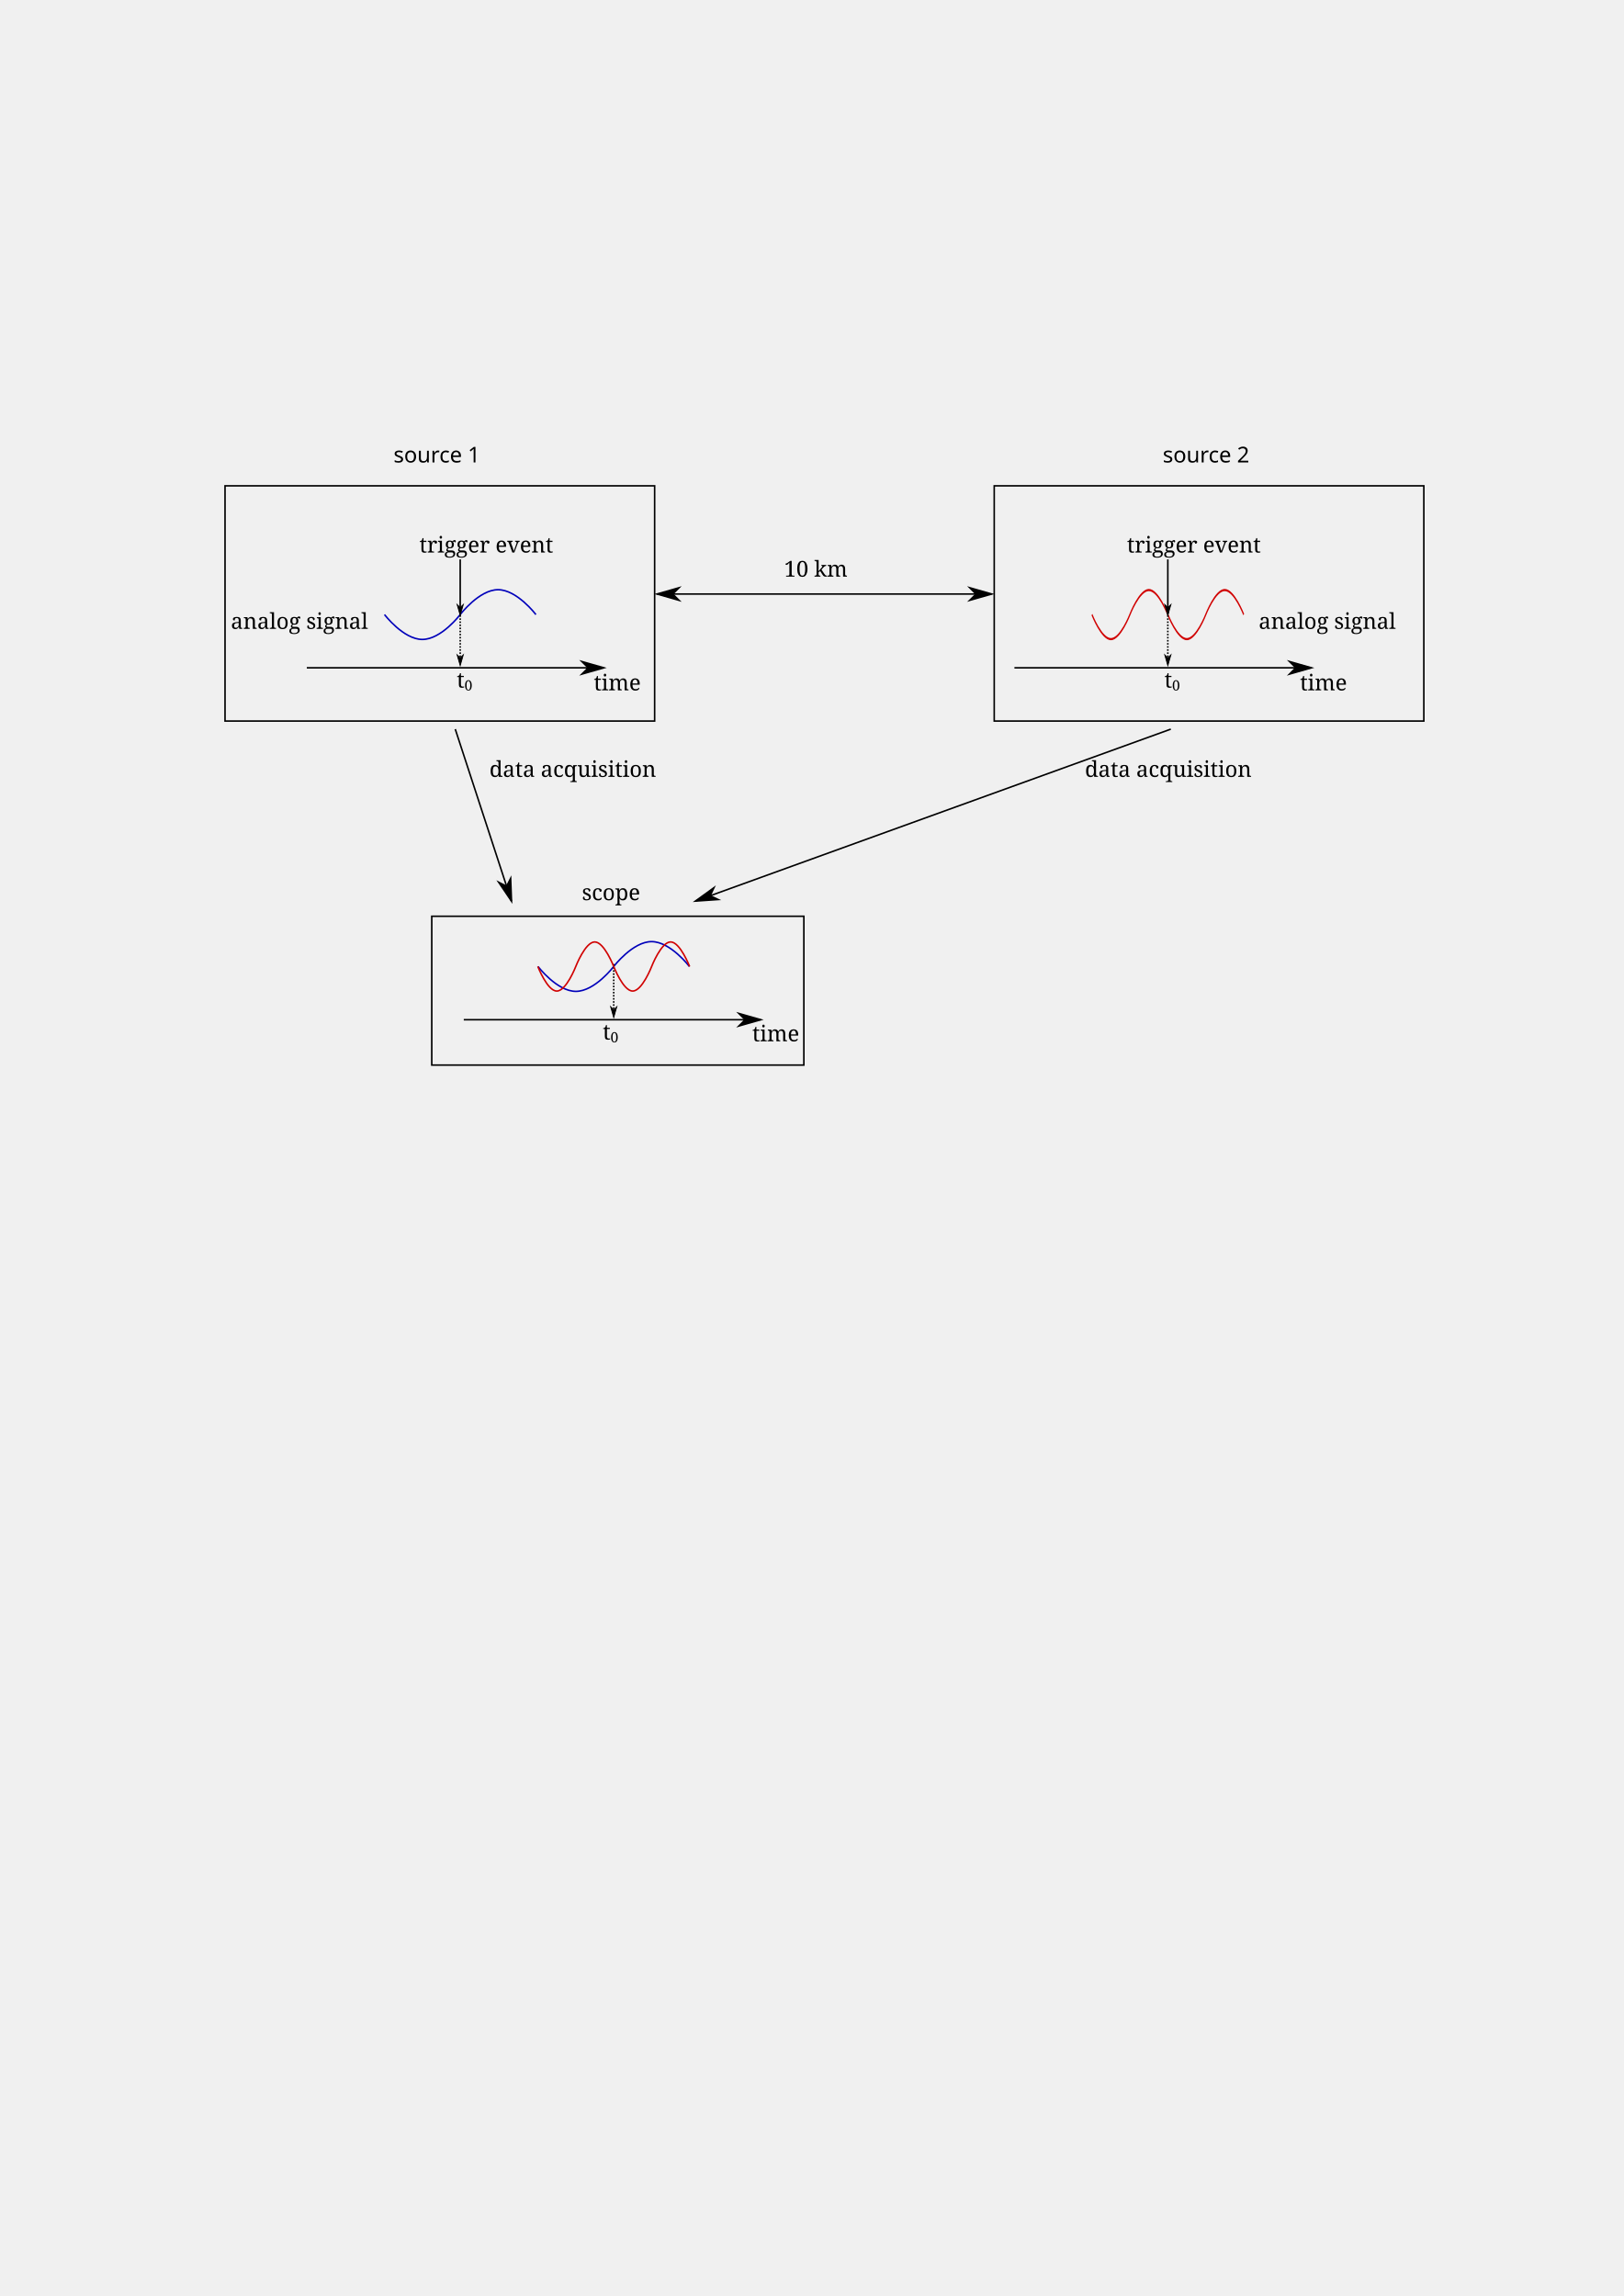
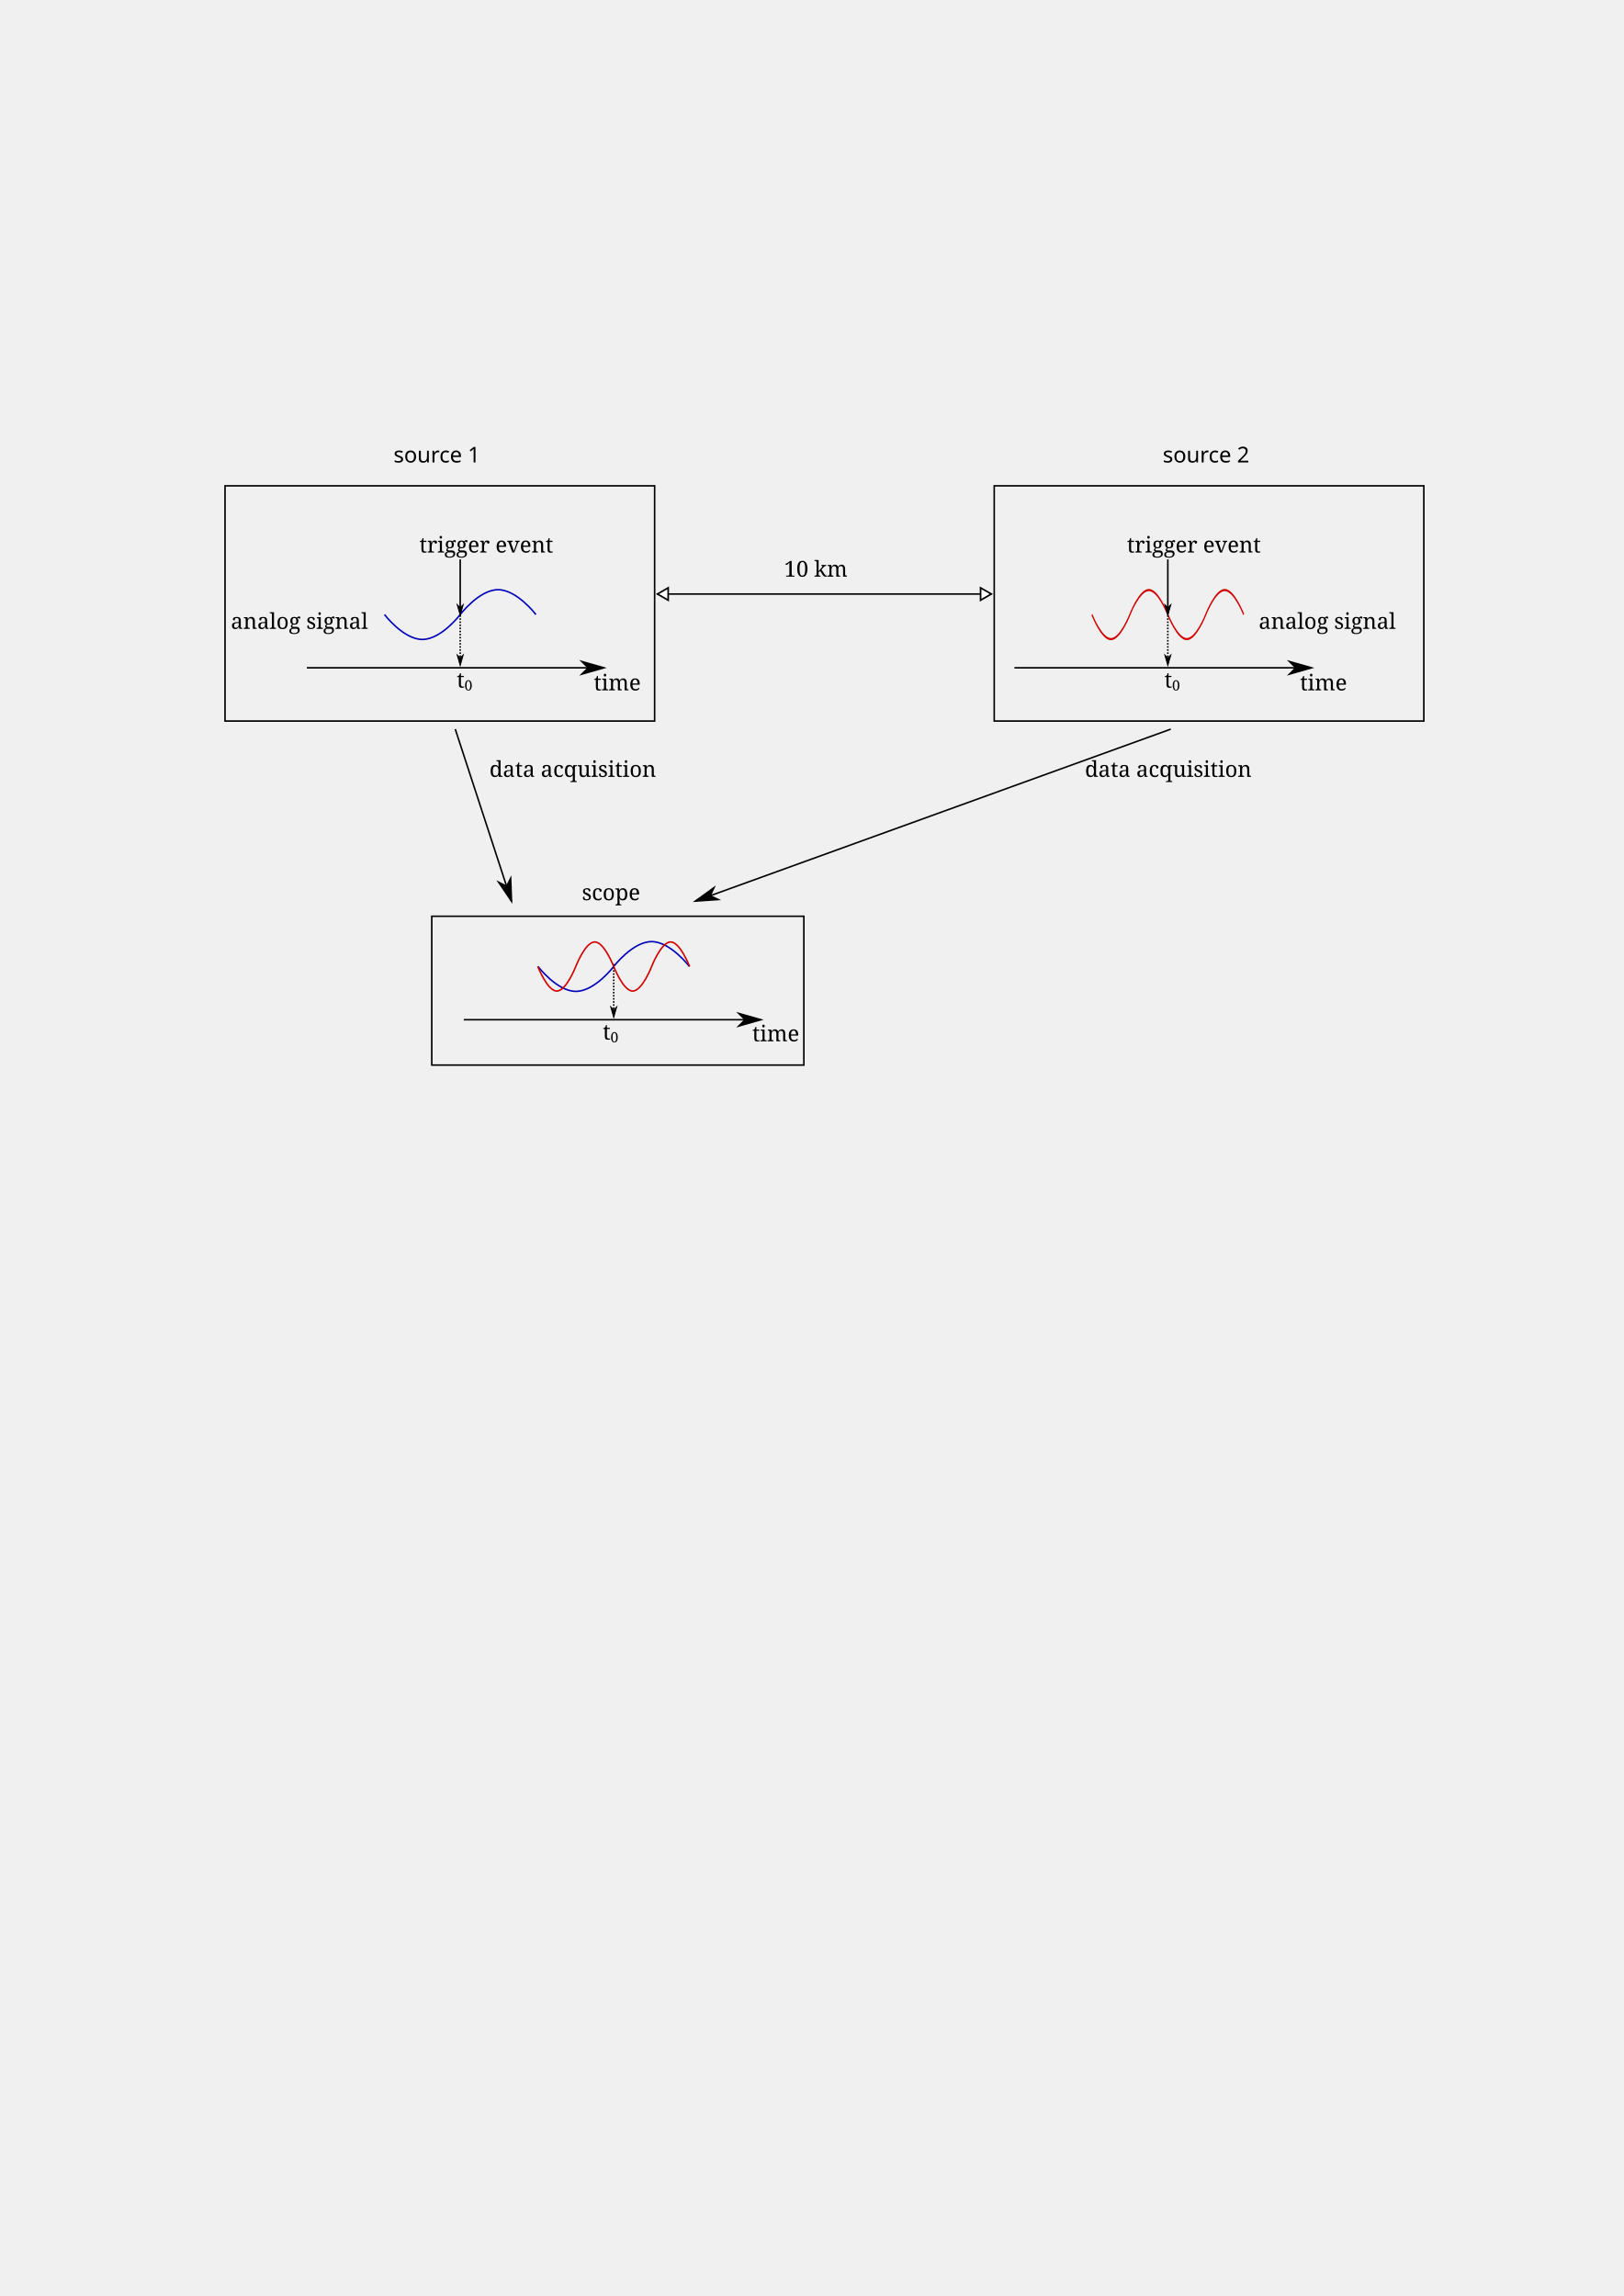
<svg xmlns="http://www.w3.org/2000/svg" width="210mm" height="297mm" viewBox="0 0 210 297" version="1.1" id="svg8">
  <defs id="defs2">
+     <marker orient="auto" refY="0.0" refX="0.0" id="EmptyTriangleInL" style="overflow:visible">
+       <path id="path1145" d="M 5.77,0.0 L -2.88,5.0 L -2.88,-5.0 L 5.77,0.0 z " style="fill-rule:evenodd;fill:#ffffff;stroke:#000000;stroke-width:1pt;stroke-opacity:1" transform="scale(-0.8) translate(-6,0)" />
+     </marker>
+     <marker orient="auto" refY="0.0" refX="0.0" id="marker1702" style="overflow:visible">
+       <path id="path1700" d="M 5.77,0.0 L -2.88,5.0 L -2.88,-5.0 L 5.77,0.0 z " style="fill-rule:evenodd;fill:#ffffff;stroke:#000000;stroke-width:1pt;stroke-opacity:1" transform="scale(0.8) translate(-6,0)" />
+     </marker>
+     <marker orient="auto" refY="0.0" refX="0.0" id="EmptyTriangleOutL" style="overflow:visible">
+       <path id="path1154" d="M 5.77,0.0 L -2.88,5.0 L -2.88,-5.0 L 5.77,0.0 z " style="fill-rule:evenodd;fill:#ffffff;stroke:#000000;stroke-width:1pt;stroke-opacity:1" transform="scale(0.8) translate(-6,0)" />
+     </marker>
+     <marker orient="auto" refY="0.0" refX="0.0" id="Arrow2Lend" style="overflow:visible;">
+       <path id="path1015" style="fill-rule:evenodd;stroke-width:0.625;stroke-linejoin:round;stroke:#000000;stroke-opacity:1;fill:#000000;fill-opacity:1" d="M 8.719,4.034 L -2.207,0.016 L 8.719,-4.002 C 6.973,-1.63 6.983,1.616 8.719,4.034 z " transform="scale(1.1) rotate(180) translate(1,0)" />
+     </marker>
+     <marker orient="auto" refY="0.0" refX="0.0" id="Tail" style="overflow:visible">
+       <g id="g1042" transform="scale(-1.2)" style="stroke:#000000;stroke-opacity:1;fill:#000000;fill-opacity:1">
+         <path id="path1030" d="M -3.805,-3.959 L 0.544,0" style="fill:#000000;fill-rule:evenodd;stroke:#000000;stroke-width:0.8;stroke-linecap:round;stroke-opacity:1;fill-opacity:1" />
+         <path id="path1032" d="M -1.287,-3.959 L 3.062,0" style="fill:#000000;fill-rule:evenodd;stroke:#000000;stroke-width:0.8;stroke-linecap:round;stroke-opacity:1;fill-opacity:1" />
+         <path id="path1034" d="M 1.305,-3.959 L 5.654,0" style="fill:#000000;fill-rule:evenodd;stroke:#000000;stroke-width:0.8;stroke-linecap:round;stroke-opacity:1;fill-opacity:1" />
+         <path id="path1036" d="M -3.805,4.178 L 0.544,0.22" style="fill:#000000;fill-rule:evenodd;stroke:#000000;stroke-width:0.8;stroke-linecap:round;stroke-opacity:1;fill-opacity:1" />
+         <path id="path1038" d="M -1.287,4.178 L 3.062,0.22" style="fill:#000000;fill-rule:evenodd;stroke:#000000;stroke-width:0.8;stroke-linecap:round;stroke-opacity:1;fill-opacity:1" />
+         <path id="path1040" d="M 1.305,4.178 L 5.654,0.22" style="fill:#000000;fill-rule:evenodd;stroke:#000000;stroke-width:0.8;stroke-linecap:round;stroke-opacity:1;fill-opacity:1" />
+       </g>
+     </marker>
    <marker style="overflow:visible;" id="marker2111" refX="0.0" refY="0.0" orient="auto">
      <path transform="scale(0.4) rotate(180) translate(10,0)" style="fill-rule:evenodd;stroke:#000000;stroke-width:1pt;stroke-opacity:1;fill:#000000;fill-opacity:1" d="M 0.0,0.0 L 5.0,-5.0 L -12.5,0.0 L 5.0,5.0 L 0.0,0.0 z " id="path2109" />
    </marker>
    <marker style="overflow:visible;" id="marker2053" refX="0.0" refY="0.0" orient="auto">
      <path transform="scale(0.8) rotate(180) translate(12.5,0)" style="fill-rule:evenodd;stroke:#000000;stroke-width:1pt;stroke-opacity:1;fill:#000000;fill-opacity:1" d="M 0.0,0.0 L 5.0,-5.0 L -12.5,0.0 L 5.0,5.0 L 0.0,0.0 z " id="path2051" />
    </marker>
    <marker orient="auto" refY="0.0" refX="0.0" id="Arrow1Mend" style="overflow:visible;">
      <path id="path828" d="M 0.0,0.0 L 5.0,-5.0 L -12.5,0.0 L 5.0,5.0 L 0.0,0.0 z " style="fill-rule:evenodd;stroke:#000000;stroke-width:1pt;stroke-opacity:1;fill:#000000;fill-opacity:1" transform="scale(0.4) rotate(180) translate(10,0)" />
    </marker>
    <marker orient="auto" refY="0.0" refX="0.0" id="marker1330" style="overflow:visible;">
      <path id="path1328" d="M 0.0,0.0 L 5.0,-5.0 L -12.5,0.0 L 5.0,5.0 L 0.0,0.0 z " style="fill-rule:evenodd;stroke:#000000;stroke-width:1pt;stroke-opacity:1;fill:#000000;fill-opacity:1" transform="scale(0.8) rotate(180) translate(12.5,0)" />
    </marker>
    <marker orient="auto" refY="0.0" refX="0.0" id="marker1189" style="overflow:visible">
      <path id="path1187" d="M 0.0,0.0 L 5.0,-5.0 L -12.5,0.0 L 5.0,5.0 L 0.0,0.0 z " style="fill-rule:evenodd;stroke:#000000;stroke-width:1pt;stroke-opacity:1;fill:#000000;fill-opacity:1" transform="scale(0.8) translate(12.5,0)" />
    </marker>
    <marker orient="auto" refY="0.0" refX="0.0" id="Arrow1Lend" style="overflow:visible;">
      <path id="path822" d="M 0.0,0.0 L 5.0,-5.0 L -12.5,0.0 L 5.0,5.0 L 0.0,0.0 z " style="fill-rule:evenodd;stroke:#000000;stroke-width:1pt;stroke-opacity:1;fill:#000000;fill-opacity:1" transform="scale(0.8) rotate(180) translate(12.5,0)" />
    </marker>
    <marker orient="auto" refY="0.0" refX="0.0" id="Arrow1Lstart" style="overflow:visible">
      <path id="path819" d="M 0.0,0.0 L 5.0,-5.0 L -12.5,0.0 L 5.0,5.0 L 0.0,0.0 z " style="fill-rule:evenodd;stroke:#000000;stroke-width:1pt;stroke-opacity:1;fill:#000000;fill-opacity:1" transform="scale(0.8) translate(12.5,0)" />
    </marker>
    <marker style="overflow:visible" id="marker2111-5" refX="0" refY="0" orient="auto">
      <path transform="matrix(-0.4,0,0,-0.4,-4,0)" style="fill:#000000;fill-opacity:1;fill-rule:evenodd;stroke:#000000;stroke-width:1pt;stroke-opacity:1" d="M 0,0 5,-5 -12.5,0 5,5 Z" id="path2109-6" />
    </marker>
    <marker orient="auto" refY="0" refX="0" id="marker1330-2" style="overflow:visible">
      <path id="path1328-9" d="M 0,0 5,-5 -12.5,0 5,5 Z" style="fill:#000000;fill-opacity:1;fill-rule:evenodd;stroke:#000000;stroke-width:1pt;stroke-opacity:1" transform="matrix(-0.8,0,0,-0.8,-10,0)" />
    </marker>
    <marker orient="auto" refY="0" refX="0" id="Arrow1Mend-1" style="overflow:visible">
      <path id="path828-2" d="M 0,0 5,-5 -12.5,0 5,5 Z" style="fill:#000000;fill-opacity:1;fill-rule:evenodd;stroke:#000000;stroke-width:1pt;stroke-opacity:1" transform="matrix(-0.4,0,0,-0.4,-4,0)" />
    </marker>
    <marker style="overflow:visible" id="marker2111-7" refX="0" refY="0" orient="auto">
      <path transform="matrix(-0.4,0,0,-0.4,-4,0)" style="fill:#000000;fill-opacity:1;fill-rule:evenodd;stroke:#000000;stroke-width:1pt;stroke-opacity:1" d="M 0,0 5,-5 -12.5,0 5,5 Z" id="path2109-3" />
    </marker>
    <marker orient="auto" refY="0" refX="0" id="marker1330-6" style="overflow:visible">
      <path id="path1328-1" d="M 0,0 5,-5 -12.5,0 5,5 Z" style="fill:#000000;fill-opacity:1;fill-rule:evenodd;stroke:#000000;stroke-width:1pt;stroke-opacity:1" transform="matrix(-0.8,0,0,-0.8,-10,0)" />
    </marker>
    <marker style="overflow:visible" id="marker2053-0" refX="0" refY="0" orient="auto">
      <path transform="matrix(-0.8,0,0,-0.8,-10,0)" style="fill:#000000;fill-opacity:1;fill-rule:evenodd;stroke:#000000;stroke-width:1pt;stroke-opacity:1" d="M 0,0 5,-5 -12.5,0 5,5 Z" id="path2051-6" />
    </marker>
    <marker style="overflow:visible" id="marker2053-2" refX="0" refY="0" orient="auto">
      <path transform="matrix(-0.8,0,0,-0.8,-10,0)" style="fill:#000000;fill-opacity:1;fill-rule:evenodd;stroke:#000000;stroke-width:1pt;stroke-opacity:1" d="M 0,0 5,-5 -12.5,0 5,5 Z" id="path2051-0" />
    </marker>
  </defs>
  <g id="layer1">
    <text xml:space="preserve" style="font-style:normal;font-variant:normal;font-weight:normal;font-stretch:normal;font-size:2.822px;line-height:1;font-family:serif;-inkscape-font-specification:serif;letter-spacing:0px;word-spacing:0px;fill:#000000;fill-opacity:1;stroke:none;stroke-width:0.265;" x="101.405" y="74.591" id="text1135">
      <tspan id="tspan1133" x="101.405" y="74.591" style="stroke-width:0.265;font-size:2.822px;">10 km</tspan>
    </text>
-     <path style="fill:none;stroke:#000000;stroke-width:0.2;stroke-linecap:butt;stroke-linejoin:miter;stroke-miterlimit:4;stroke-dasharray:none;stroke-opacity:1;marker-start:url(#marker1189);marker-end:url(#Arrow1Lend)" d="M 84.997,76.84 H 128.244" id="path1185" />
+     <path style="fill:none;stroke:#000000;stroke-width:0.2;stroke-linecap:butt;stroke-linejoin:miter;stroke-miterlimit:4;stroke-dasharray:none;stroke-opacity:1;marker-start:url(#EmptyTriangleInL);marker-end:url(#EmptyTriangleOutL)" d="M 84.997,76.84 H 128.244" id="path1185" />
    <path style="fill:none;stroke:#0000ba;stroke-width:0.2;stroke-linecap:butt;stroke-linejoin:miter;stroke-miterlimit:4;stroke-dasharray:none;stroke-opacity:1" d="m 49.73,79.498 c 0,0 2.448,3.217 4.895,3.217 2.448,0 4.895,-3.217 4.895,-3.217 0,0 2.448,-3.217 4.895,-3.217 2.448,0 4.895,3.217 4.895,3.217" id="path4440" />
    <path style="fill:none;stroke:#000000;stroke-width:0.2;stroke-linecap:butt;stroke-linejoin:miter;stroke-miterlimit:4;stroke-dasharray:none;stroke-opacity:1;marker-end:url(#Arrow1Mend)" d="m 59.52,72.36 v 7.04" id="path1326" />
    <path style="fill:none;stroke:#000000;stroke-width:0.2;stroke-linecap:butt;stroke-linejoin:miter;stroke-miterlimit:4;stroke-dasharray:none;stroke-opacity:1;marker-end:url(#marker1330)" d="m 39.68,86.385 h 38.4" id="path1442" />
    <text xml:space="preserve" style="font-style:normal;font-variant:normal;font-weight:normal;font-stretch:normal;font-size:2.822px;line-height:1;font-family:serif;-inkscape-font-specification:serif;letter-spacing:0px;word-spacing:0px;fill:#000000;fill-opacity:1;stroke:none;stroke-width:0.265" x="54.243" y="71.468" id="text1785">
      <tspan id="tspan1783" x="54.243" y="71.468" style="font-size:2.822px;stroke-width:0.265">trigger event</tspan>
    </text>
    <path style="opacity:1;fill:none;fill-opacity:1;stroke:#000000;stroke-width:0.2;stroke-linecap:butt;stroke-linejoin:miter;stroke-miterlimit:4;stroke-dasharray:0.2, 0.2;stroke-dashoffset:0;stroke-opacity:1;marker-end:url(#marker2111)" d="m 59.52,79.185 v 6.72" id="path2043" />
    <text xml:space="preserve" style="font-style:normal;font-variant:normal;font-weight:normal;font-stretch:normal;font-size:2.822px;line-height:1;font-family:serif;-inkscape-font-specification:serif;letter-spacing:0px;word-spacing:0px;fill:#000000;fill-opacity:1;stroke:none;stroke-width:0.265" x="59.082" y="88.942" id="text2241">
      <tspan id="tspan2239" x="59.082" y="88.942" style="font-size:2.822px;stroke-width:0.265">t<tspan style="font-size:65%;baseline-shift:sub" id="tspan976">0</tspan>
      </tspan>
    </text>
    <g id="g2262" transform="matrix(0.5012003,0,0,0.987251,73.41409,2.374303)" style="stroke-width:1.422;stroke:#d00000;stroke-opacity:1">
      <path id="path4440-6" d="m 135.3,78.12 c 0,0 2.448,3.217 4.895,3.217 2.448,0 4.895,-3.217 4.895,-3.217 0,0 2.448,-3.217 4.895,-3.217 2.448,0 4.895,3.217 4.895,3.217" style="fill:none;stroke:#d00000;stroke-width:0.284;stroke-linecap:butt;stroke-linejoin:miter;stroke-miterlimit:4;stroke-dasharray:none;stroke-opacity:1" />
      <path id="path4440-6-3" d="m 154.88,78.12 c 0,0 2.448,3.217 4.895,3.217 2.448,0 4.895,-3.217 4.895,-3.217 0,0 2.448,-3.217 4.895,-3.217 2.448,0 4.895,3.217 4.895,3.217" style="fill:none;stroke:#d00000;stroke-width:0.284;stroke-linecap:butt;stroke-linejoin:miter;stroke-miterlimit:4;stroke-dasharray:none;stroke-opacity:1" />
    </g>
    <path style="fill:none;stroke:#000000;stroke-width:0.2;stroke-linecap:butt;stroke-linejoin:miter;stroke-miterlimit:4;stroke-dasharray:none;stroke-opacity:1;marker-end:url(#Arrow1Mend-1)" d="M 151.04,72.36 V 79.4" id="path1326-7" />
    <path style="fill:none;stroke:#000000;stroke-width:0.2;stroke-linecap:butt;stroke-linejoin:miter;stroke-miterlimit:4;stroke-dasharray:none;stroke-opacity:1;marker-end:url(#marker1330-2)" d="m 131.2,86.385 h 38.4" id="path1442-0" />
    <text xml:space="preserve" style="font-style:normal;font-variant:normal;font-weight:normal;font-stretch:normal;font-size:2.822px;line-height:1;font-family:serif;-inkscape-font-specification:serif;letter-spacing:0px;word-spacing:0px;fill:#000000;fill-opacity:1;stroke:none;stroke-width:0.265" x="145.763" y="71.468" id="text1785-9">
      <tspan id="tspan1783-3" x="145.763" y="71.468" style="font-size:2.822px;stroke-width:0.265">trigger event</tspan>
    </text>
    <path style="opacity:1;fill:none;fill-opacity:1;stroke:#000000;stroke-width:0.2;stroke-linecap:butt;stroke-linejoin:miter;stroke-miterlimit:4;stroke-dasharray:0.2, 0.2;stroke-dashoffset:0;stroke-opacity:1;marker-end:url(#marker2111-5)" d="m 151.04,79.185 v 6.72" id="path2043-6" />
    <text xml:space="preserve" style="font-style:normal;font-variant:normal;font-weight:normal;font-stretch:normal;font-size:2.822px;line-height:1;font-family:serif;-inkscape-font-specification:serif;letter-spacing:0px;word-spacing:0px;fill:#000000;fill-opacity:1;stroke:none;stroke-width:0.265" x="150.602" y="88.942" id="text2241-0">
      <tspan id="tspan2239-6" x="150.602" y="88.942" style="font-size:2.822px;stroke-width:0.265">t<tspan style="font-size:65%;baseline-shift:sub" id="tspan980">0</tspan>
      </tspan>
    </text>
    <text xml:space="preserve" style="font-style:normal;font-variant:normal;font-weight:normal;font-stretch:normal;font-size:2.822px;line-height:1;font-family:serif;-inkscape-font-specification:serif;letter-spacing:0px;word-spacing:0px;fill:#000000;fill-opacity:1;stroke:none;stroke-width:0.265" x="75.262" y="116.44" id="text2774">
      <tspan id="tspan2772" x="75.262" y="116.44" style="font-size:2.822px;stroke-width:0.265">scope</tspan>
    </text>
    <rect style="opacity:1;fill:none;fill-opacity:1;stroke:#000000;stroke-width:0.2;stroke-linecap:butt;stroke-linejoin:miter;stroke-miterlimit:4;stroke-dasharray:none;stroke-dashoffset:0;stroke-opacity:1" id="rect2770" width="48.126" height="19.25" x="55.841" y="118.522" />
    <path style="fill:none;stroke:#0000ba;stroke-width:0.2;stroke-linecap:butt;stroke-linejoin:miter;stroke-miterlimit:4;stroke-dasharray:none;stroke-opacity:1" d="m 69.585,125.021 c 0,0 2.448,3.217 4.895,3.217 2.448,0 4.895,-3.217 4.895,-3.217 0,0 2.448,-3.217 4.895,-3.217 2.448,0 4.895,3.217 4.895,3.217" id="path4440-3" />
    <path style="fill:none;stroke:#000000;stroke-width:0.2;stroke-linecap:butt;stroke-linejoin:miter;stroke-miterlimit:4;stroke-dasharray:none;stroke-opacity:1;marker-end:url(#marker1330-6)" d="M 59.981,131.907 H 98.381" id="path1442-9" />
    <path style="opacity:1;fill:none;fill-opacity:1;stroke:#000000;stroke-width:0.2;stroke-linecap:butt;stroke-linejoin:miter;stroke-miterlimit:4;stroke-dasharray:0.2, 0.2;stroke-dashoffset:0;stroke-opacity:1;marker-end:url(#marker2111-7)" d="m 79.375,124.707 v 6.72" id="path2043-8" />
    <text xml:space="preserve" style="font-style:normal;font-variant:normal;font-weight:normal;font-stretch:normal;font-size:2.822px;line-height:1;font-family:serif;-inkscape-font-specification:serif;letter-spacing:0px;word-spacing:0px;fill:#000000;fill-opacity:1;stroke:none;stroke-width:0.265" x="77.963" y="134.464" id="text2241-4">
      <tspan id="tspan2239-5" x="77.963" y="134.464" style="font-size:2.822px;stroke-width:0.265">t<tspan style="font-size:65%;baseline-shift:sub" id="tspan978">0</tspan>
      </tspan>
    </text>
    <g id="g1071" transform="translate(-25.45914,2.824973)">
      <path id="path4440-6-6" d="m 95.02,122.196 c 0,0 1.227,3.176 2.453,3.176 1.227,0 2.453,-3.176 2.453,-3.176 0,0 1.227,-3.176 2.453,-3.176 1.227,0 2.453,3.176 2.453,3.176" style="fill:none;stroke:#d00000;stroke-width:0.2;stroke-linecap:butt;stroke-linejoin:miter;stroke-miterlimit:4;stroke-dasharray:none;stroke-opacity:1" />
      <path id="path4440-6-3-1" d="m 104.834,122.196 c 0,0 1.227,3.176 2.453,3.176 1.227,0 2.453,-3.176 2.453,-3.176 0,0 1.227,-3.176 2.453,-3.176 1.227,0 2.453,3.176 2.453,3.176" style="fill:none;stroke:#d00000;stroke-width:0.2;stroke-linecap:butt;stroke-linejoin:miter;stroke-miterlimit:4;stroke-dasharray:none;stroke-opacity:1" />
    </g>
    <path style="opacity:1;fill:#000000;fill-opacity:1;stroke:#000000;stroke-width:0.2;stroke-linecap:butt;stroke-linejoin:miter;stroke-miterlimit:4;stroke-dasharray:none;stroke-dashoffset:0;stroke-opacity:1;marker-end:url(#marker2053)" d="m 58.88,94.317 7.266,22.238" id="path3308" />
    <path style="opacity:1;fill:#000000;fill-opacity:1;stroke:#000000;stroke-width:0.2;stroke-linecap:butt;stroke-linejoin:miter;stroke-miterlimit:4;stroke-dasharray:none;stroke-dashoffset:0;stroke-opacity:1;marker-end:url(#marker2053-2)" d="M 151.424,94.317 89.958,116.554" id="path3308-6" />
    <text xml:space="preserve" style="font-style:normal;font-variant:normal;font-weight:normal;font-stretch:normal;font-size:2.822px;line-height:1;font-family:serif;-inkscape-font-specification:serif;letter-spacing:0px;word-spacing:0px;fill:#000000;fill-opacity:1;stroke:none;stroke-width:0.265" x="63.299" y="100.495" id="text4914">
      <tspan id="tspan4912" x="63.299" y="100.495" style="font-size:2.822px;stroke-width:0.265">data acquisition</tspan>
    </text>
    <text xml:space="preserve" style="font-style:normal;font-variant:normal;font-weight:normal;font-stretch:normal;font-size:2.822px;line-height:1;font-family:serif;-inkscape-font-specification:serif;letter-spacing:0px;word-spacing:0px;fill:#000000;fill-opacity:1;stroke:none;stroke-width:0.265" x="140.315" y="100.495" id="text4914-1">
      <tspan id="tspan4912-5" x="140.315" y="100.495" style="font-size:2.822px;stroke-width:0.265">data acquisition</tspan>
    </text>
    <text xml:space="preserve" style="font-style:normal;font-variant:normal;font-weight:normal;font-stretch:normal;font-size:2.822px;line-height:1;font-family:serif;-inkscape-font-specification:serif;letter-spacing:0px;word-spacing:0px;fill:#000000;fill-opacity:1;stroke:none;stroke-width:0.265" x="29.858" y="81.348" id="text4955">
      <tspan id="tspan4953" x="29.858" y="81.348" style="font-size:2.822px;stroke-width:0.265">analog signal</tspan>
    </text>
    <text xml:space="preserve" style="font-style:normal;font-variant:normal;font-weight:normal;font-stretch:normal;font-size:2.822px;line-height:1;font-family:serif;-inkscape-font-specification:serif;letter-spacing:0px;word-spacing:0px;fill:#000000;fill-opacity:1;stroke:none;stroke-width:0.265;" x="162.792" y="81.348" id="text4955-5">
      <tspan id="tspan4953-4" x="162.792" y="81.348" style="stroke-width:0.265;font-size:2.822px;">analog signal</tspan>
    </text>
    <text xml:space="preserve" style="font-style:normal;font-variant:normal;font-weight:normal;font-stretch:normal;font-size:2.822px;line-height:1;font-family:serif;-inkscape-font-specification:serif;letter-spacing:0px;word-spacing:0px;fill:#000000;fill-opacity:1;stroke:none;stroke-width:0.265" x="76.8" y="89.302" id="text4996">
      <tspan id="tspan4994" x="76.8" y="89.302" style="font-size:2.822px;stroke-width:0.265">time</tspan>
    </text>
    <text xml:space="preserve" style="font-style:normal;font-variant:normal;font-weight:normal;font-stretch:normal;font-size:2.822px;line-height:1;font-family:serif;-inkscape-font-specification:serif;letter-spacing:0px;word-spacing:0px;fill:#000000;fill-opacity:1;stroke:none;stroke-width:0.265" x="168.137" y="89.302" id="text4996-7">
      <tspan id="tspan4994-6" x="168.137" y="89.302" style="font-size:2.822px;stroke-width:0.265">time</tspan>
    </text>
    <text xml:space="preserve" style="font-style:normal;font-variant:normal;font-weight:normal;font-stretch:normal;font-size:2.822px;line-height:1;font-family:serif;-inkscape-font-specification:serif;letter-spacing:0px;word-spacing:0px;fill:#000000;fill-opacity:1;stroke:none;stroke-width:0.265" x="97.295" y="134.697" id="text4996-5">
      <tspan id="tspan4994-69" x="97.295" y="134.697" style="font-size:2.822px;stroke-width:0.265">time</tspan>
    </text>
    <rect style="opacity:1;fill:none;fill-opacity:0.99;fill-rule:nonzero;stroke:#000000;stroke-width:0.2;stroke-linecap:butt;stroke-miterlimit:4;stroke-dasharray:none;stroke-dashoffset:0;stroke-opacity:1;paint-order:markers stroke fill" id="rect976" width="55.563" height="30.427" x="29.104" y="62.844" />
    <text xml:space="preserve" style="font-style:normal;font-weight:normal;font-size:2.822px;line-height:0;font-family:sans-serif;letter-spacing:0px;word-spacing:0px;fill:#000000;fill-opacity:1;stroke:none;stroke-width:0.265" x="50.901" y="59.82" id="text981">
      <tspan id="tspan979" x="50.901" y="59.82" style="stroke-width:0.265">source 1</tspan>
    </text>
    <rect style="opacity:1;fill:none;fill-opacity:0.99;fill-rule:nonzero;stroke:#000000;stroke-width:0.2;stroke-linecap:butt;stroke-miterlimit:4;stroke-dasharray:none;stroke-dashoffset:0;stroke-opacity:1;paint-order:markers stroke fill" id="rect976-5" width="55.563" height="30.427" x="128.587" y="62.844" />
    <text xml:space="preserve" style="font-style:normal;font-weight:normal;font-size:2.822px;line-height:0;font-family:sans-serif;letter-spacing:0px;word-spacing:0px;fill:#000000;fill-opacity:1;stroke:none;stroke-width:0.265" x="150.385" y="59.82" id="text981-3">
      <tspan id="tspan979-5" x="150.385" y="59.82" style="stroke-width:0.265">source 2</tspan>
    </text>
  </g>
</svg>
